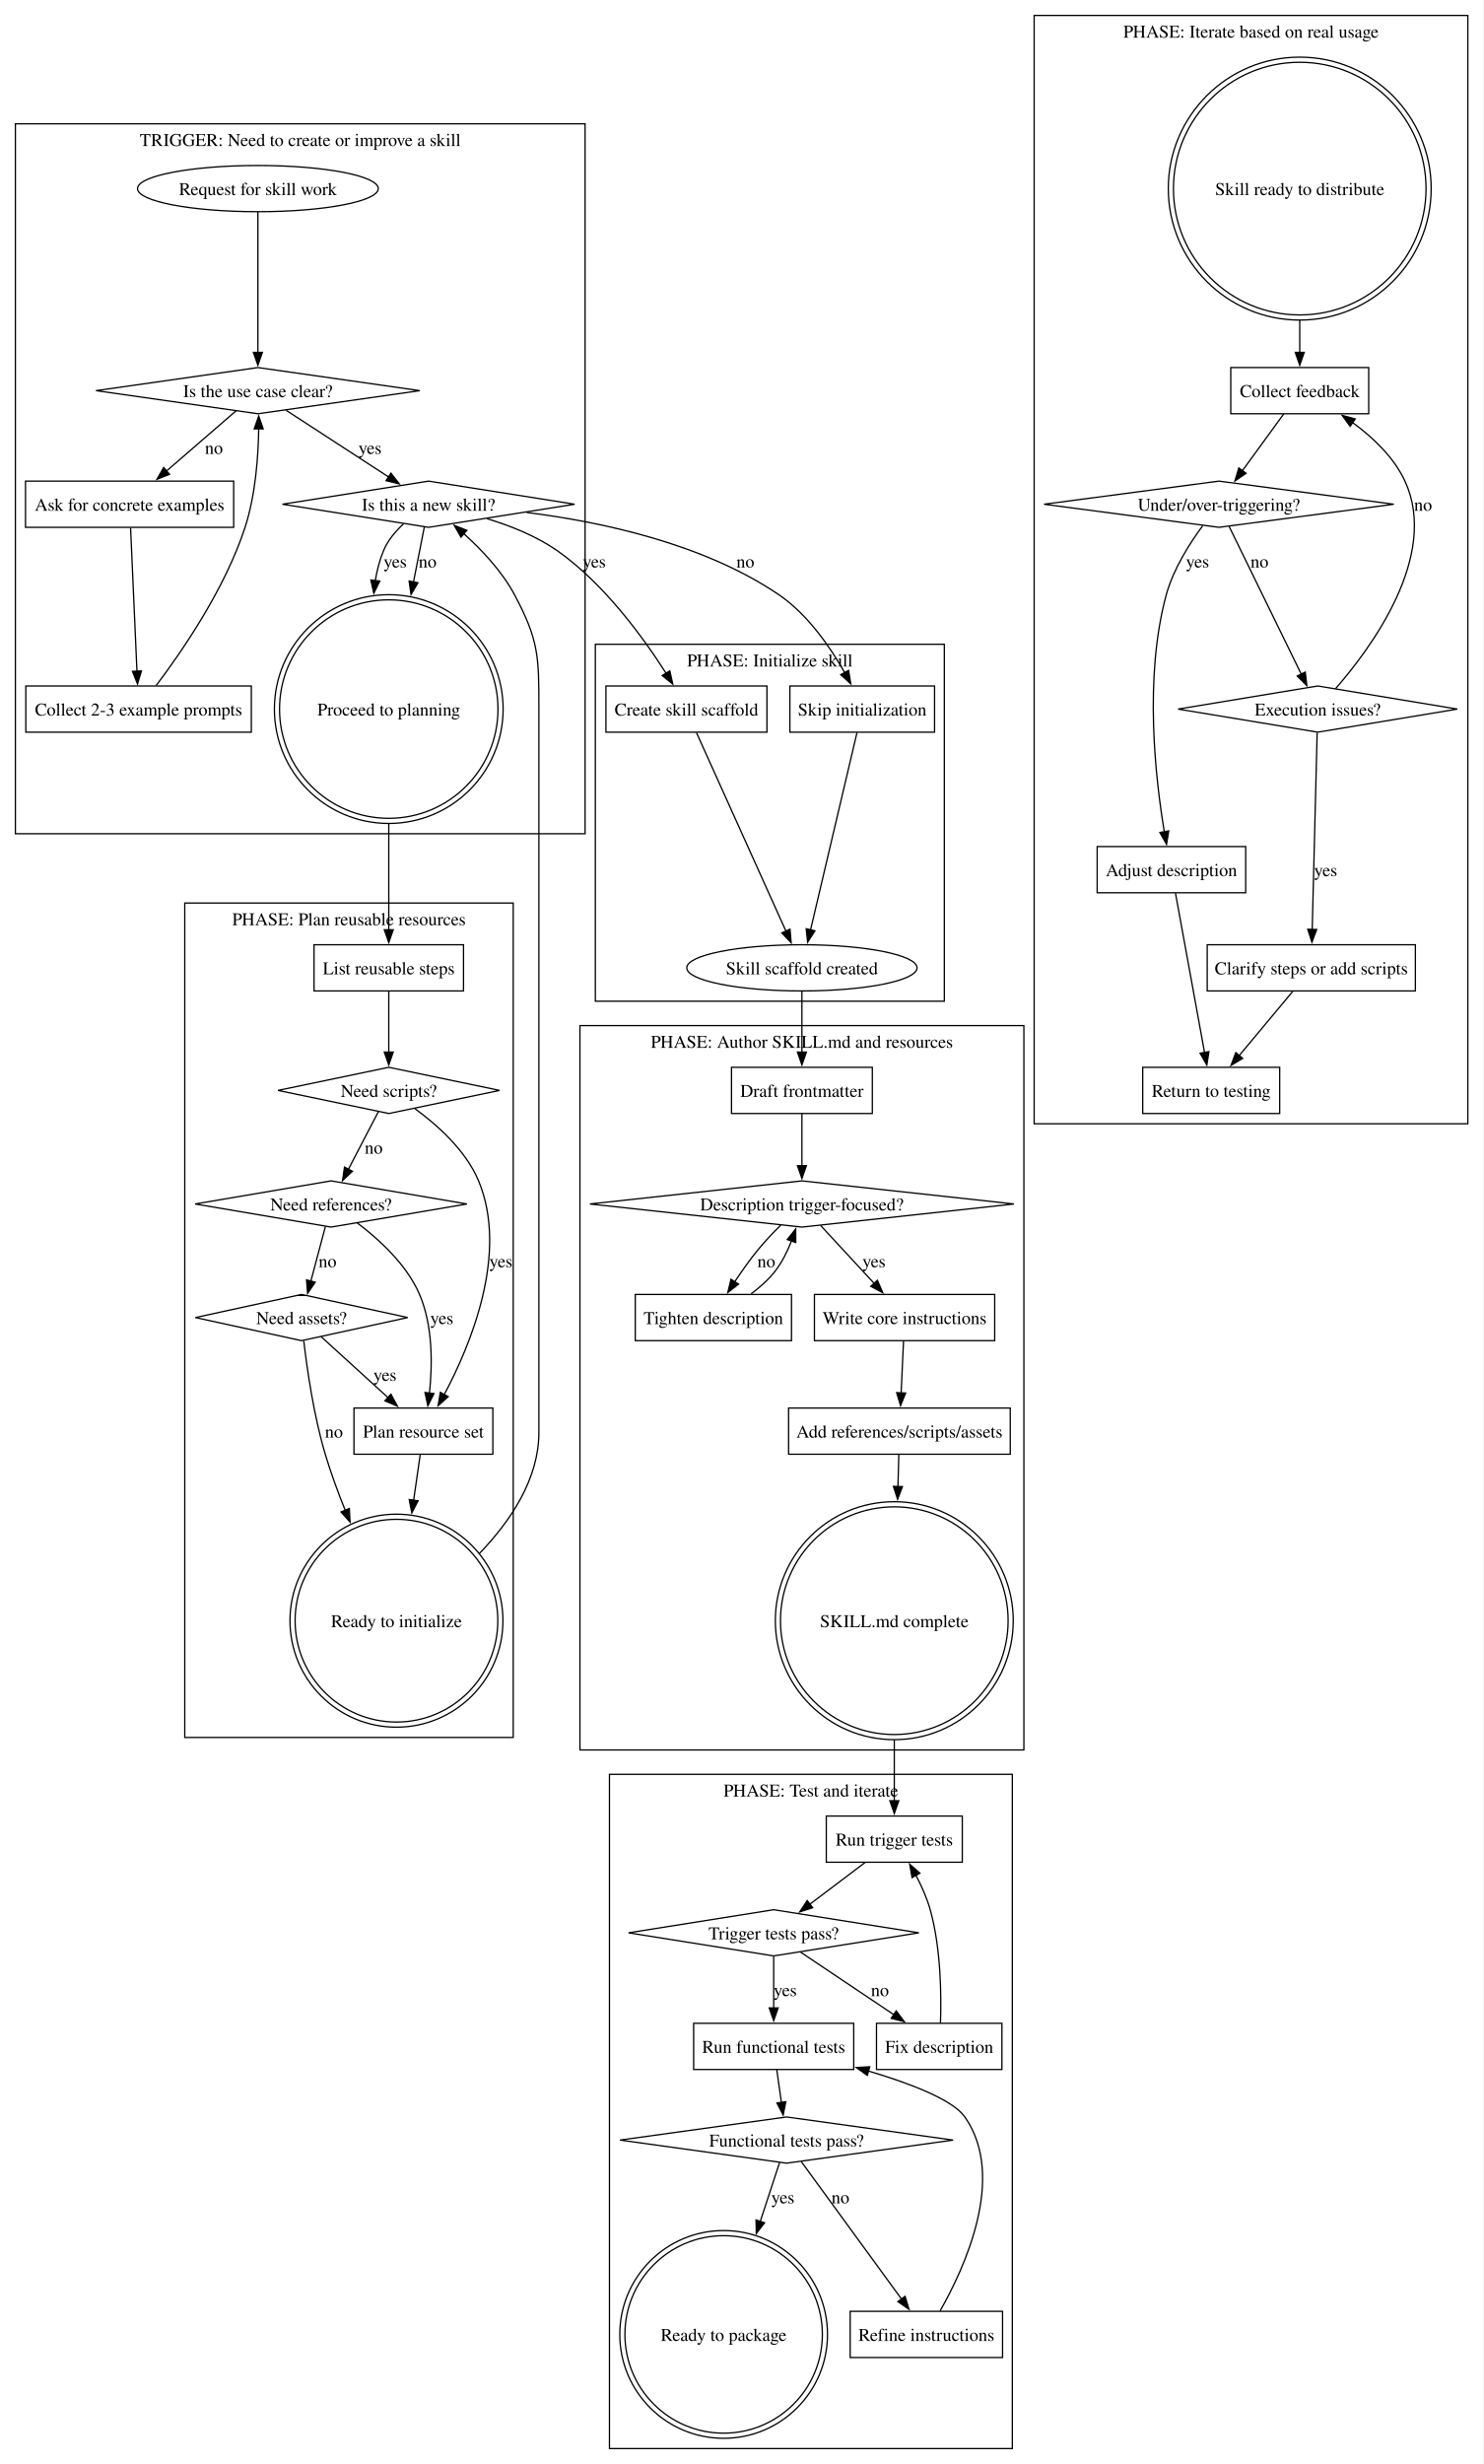
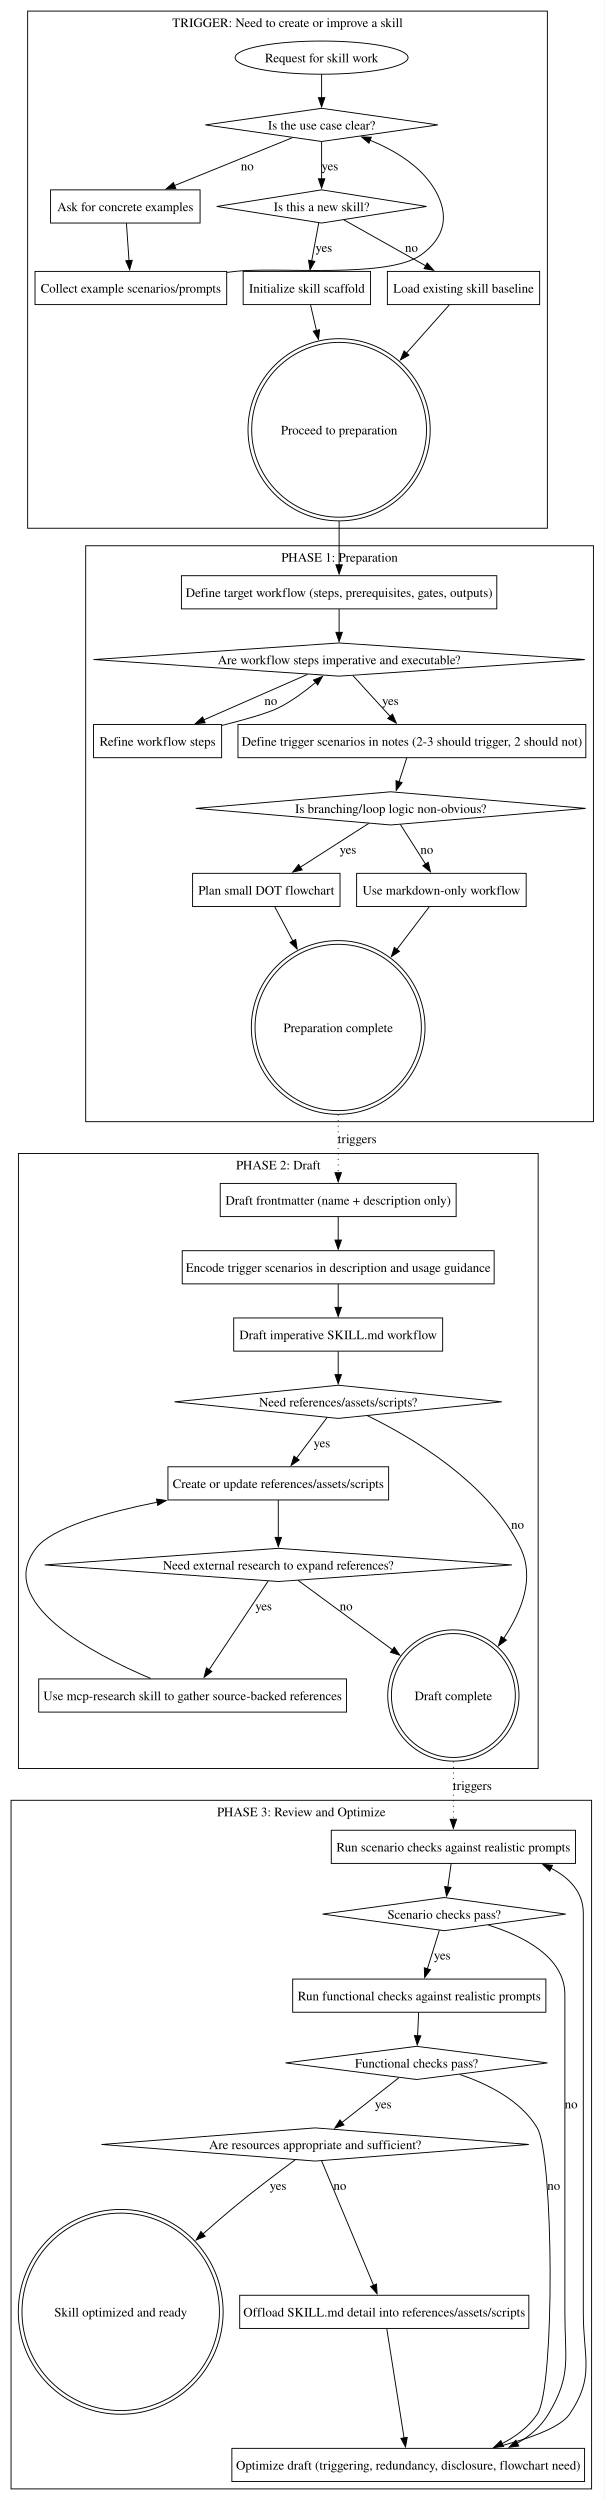
- <svg xmlns="http://www.w3.org/2000/svg" width="1156pt" height="1920pt" viewBox="0.00 0.00 1156.00 1919.95">
-   <g id="graph0" class="graph" transform="scale(1 1) rotate(0) translate(4 1915.95)">
-     <polygon fill="white" stroke="none" points="-4,4 -4,-1915.95 1152,-1915.95 1152,4 -4,4" />
+ <svg xmlns="http://www.w3.org/2000/svg" width="656pt" height="2713pt" viewBox="0.00 0.00 656.00 2712.92">
+   <g id="graph0" class="graph" transform="scale(1 1) rotate(0) translate(4 2708.92)">
+     <polygon fill="white" stroke="none" points="-4,4 -4,-2708.92 652,-2708.92 652,4 -4,4" />
    <g id="clust1" class="cluster">
-       <polygon fill="none" stroke="black" points="8,-1266.31 8,-1819.51 452,-1819.51 452,-1266.31 8,-1266.31" />
-       <text text-anchor="middle" x="230" y="-1802.21" font-family="Times,serif" font-size="14.00">TRIGGER: Need to create or improve a skill</text>
+       <polygon fill="none" stroke="black" points="26,-2135.71 26,-2696.92 590,-2696.92 590,-2135.71 26,-2135.71" />
+       <text text-anchor="middle" x="308" y="-2679.62" font-family="Times,serif" font-size="14.00">TRIGGER: Need to create or improve a skill</text>
    </g>
    <g id="clust2" class="cluster">
-       <polygon fill="none" stroke="black" points="140,-562.11 140,-1212.31 396,-1212.31 396,-562.11 140,-562.11" />
-       <text text-anchor="middle" x="268" y="-1195.01" font-family="Times,serif" font-size="14.00">PHASE: Plan reusable resources</text>
+       <polygon fill="none" stroke="black" points="89,-1491.71 89,-2116.71 640,-2116.71 640,-1491.71 89,-1491.71" />
+       <text text-anchor="middle" x="364.5" y="-2099.41" font-family="Times,serif" font-size="14.00">PHASE 1: Preparation</text>
    </g>
    <g id="clust3" class="cluster">
-       <polygon fill="none" stroke="black" points="460,-1135.81 460,-1413.94 732,-1413.94 732,-1135.81 460,-1135.81" />
-       <text text-anchor="middle" x="596" y="-1396.64" font-family="Times,serif" font-size="14.00">PHASE: Initialize skill</text>
+       <polygon fill="none" stroke="black" points="16,-789.78 16,-1457.21 580,-1457.21 580,-789.78 16,-789.78" />
+       <text text-anchor="middle" x="298" y="-1439.91" font-family="Times,serif" font-size="14.00">PHASE 2: Draft</text>
    </g>
    <g id="clust4" class="cluster">
-       <polygon fill="none" stroke="black" points="448,-552.38 448,-1116.81 794,-1116.81 794,-552.38 448,-552.38" />
-       <text text-anchor="middle" x="621" y="-1099.51" font-family="Times,serif" font-size="14.00">PHASE: Author SKILL.md and resources</text>
-     </g>
-     <g id="clust5" class="cluster">
-       <polygon fill="none" stroke="black" points="471,-8 471,-533.38 785,-533.38 785,-8 471,-8" />
-       <text text-anchor="middle" x="628" y="-516.08" font-family="Times,serif" font-size="14.00">PHASE: Test and iterate</text>
-     </g>
-     <g id="clust6" class="cluster">
-       <polygon fill="none" stroke="black" points="802,-1040.31 802,-1903.95 1140,-1903.95 1140,-1040.31 802,-1040.31" />
-       <text text-anchor="middle" x="971" y="-1886.65" font-family="Times,serif" font-size="14.00">PHASE: Iterate based on real usage</text>
+       <polygon fill="none" stroke="black" points="8,-8 8,-755.28 638,-755.28 638,-8 8,-8" />
+       <text text-anchor="middle" x="323" y="-737.98" font-family="Times,serif" font-size="14.00">PHASE 3: Review and Optimize</text>
    </g>
    <g id="node1" class="node">
-       <ellipse fill="none" stroke="black" cx="197" cy="-1769.01" rx="93.83" ry="18" />
-       <text text-anchor="middle" x="197" y="-1763.96" font-family="Times,serif" font-size="14.00">Request for skill work</text>
+       <ellipse fill="none" stroke="black" cx="345" cy="-2646.42" rx="93.83" ry="18" />
+       <text text-anchor="middle" x="345" y="-2641.37" font-family="Times,serif" font-size="14.00">Request for skill work</text>
    </g>
    <g id="node2" class="node">
-       <polygon fill="none" stroke="black" points="197,-1629.57 70.82,-1611.57 197,-1593.57 323.18,-1611.57 197,-1629.57" />
-       <text text-anchor="middle" x="197" y="-1606.52" font-family="Times,serif" font-size="14.00">Is the use case clear?</text>
+       <polygon fill="none" stroke="black" points="345,-2591.42 218.82,-2573.42 345,-2555.42 471.18,-2573.42 345,-2591.42" />
+       <text text-anchor="middle" x="345" y="-2568.37" font-family="Times,serif" font-size="14.00">Is the use case clear?</text>
    </g>
    <g id="edge1" class="edge">
-       <path fill="none" stroke="black" d="M197,-1750.78C197,-1724.29 197,-1673.25 197,-1641.16" />
-       <polygon fill="black" stroke="black" points="200.5,-1641.39 197,-1631.39 193.5,-1641.39 200.5,-1641.39" />
+       <path fill="none" stroke="black" d="M345,-2628.23C345,-2620.65 345,-2611.52 345,-2602.96" />
+       <polygon fill="black" stroke="black" points="348.5,-2602.96 345,-2592.96 341.5,-2602.96 348.5,-2602.96" />
    </g>
    <g id="node3" class="node">
-       <polygon fill="none" stroke="black" points="178.12,-1541.07 15.88,-1541.07 15.88,-1505.07 178.12,-1505.07 178.12,-1541.07" />
-       <text text-anchor="middle" x="97" y="-1518.02" font-family="Times,serif" font-size="14.00">Ask for concrete examples</text>
+       <polygon fill="none" stroke="black" points="213.12,-2502.92 50.88,-2502.92 50.88,-2466.92 213.12,-2466.92 213.12,-2502.92" />
+       <text text-anchor="middle" x="132" y="-2479.87" font-family="Times,serif" font-size="14.00">Ask for concrete examples</text>
    </g>
    <g id="edge2" class="edge">
-       <path fill="none" stroke="black" d="M180.04,-1595.9C165.1,-1582.97 143.03,-1563.89 125.4,-1548.64" />
-       <polygon fill="black" stroke="black" points="128.15,-1546.39 118.3,-1542.5 123.57,-1551.68 128.15,-1546.39" />
-       <text text-anchor="middle" x="162.71" y="-1562.27" font-family="Times,serif" font-size="14.00">no</text>
+       <path fill="none" stroke="black" d="M313.11,-2559.47C279.34,-2545.76 225.45,-2523.87 185.23,-2507.53" />
+       <polygon fill="black" stroke="black" points="186.78,-2504.39 176.19,-2503.87 184.14,-2510.87 186.78,-2504.39" />
+       <text text-anchor="middle" x="264.33" y="-2524.12" font-family="Times,serif" font-size="14.00">no</text>
    </g>
    <g id="node5" class="node">
-       <polygon fill="none" stroke="black" points="330,-1541.07 216.12,-1523.07 330,-1505.07 443.88,-1523.07 330,-1541.07" />
-       <text text-anchor="middle" x="330" y="-1518.02" font-family="Times,serif" font-size="14.00">Is this a new skill?</text>
+       <polygon fill="none" stroke="black" points="345,-2502.92 231.12,-2484.92 345,-2466.92 458.88,-2484.92 345,-2502.92" />
+       <text text-anchor="middle" x="345" y="-2479.87" font-family="Times,serif" font-size="14.00">Is this a new skill?</text>
    </g>
    <g id="edge5" class="edge">
-       <path fill="none" stroke="black" d="M218.96,-1596.29C240.75,-1582.12 274.34,-1560.27 298.88,-1544.31" />
-       <polygon fill="black" stroke="black" points="300.7,-1547.3 307.18,-1538.92 296.89,-1541.43 300.7,-1547.3" />
-       <text text-anchor="middle" x="284.41" y="-1562.27" font-family="Times,serif" font-size="14.00">yes</text>
+       <path fill="none" stroke="black" d="M345,-2554.92C345,-2543.43 345,-2528.12 345,-2514.85" />
+       <polygon fill="black" stroke="black" points="348.5,-2514.91 345,-2504.91 341.5,-2514.91 348.5,-2514.91" />
+       <text text-anchor="middle" x="354" y="-2524.12" font-family="Times,serif" font-size="14.00">yes</text>
    </g>
    <g id="node4" class="node">
-       <polygon fill="none" stroke="black" points="191.88,-1381.44 16.12,-1381.44 16.12,-1345.44 191.88,-1345.44 191.88,-1381.44" />
-       <text text-anchor="middle" x="104" y="-1358.39" font-family="Times,serif" font-size="14.00">Collect 2-3 example prompts</text>
+       <polygon fill="none" stroke="black" points="242,-2414.42 34,-2414.42 34,-2378.42 242,-2378.42 242,-2414.42" />
+       <text text-anchor="middle" x="138" y="-2391.37" font-family="Times,serif" font-size="14.00">Collect example scenarios/prompts</text>
    </g>
    <g id="edge3" class="edge">
-       <path fill="none" stroke="black" d="M97.78,-1504.6C98.98,-1477.59 101.29,-1425.43 102.74,-1392.92" />
-       <polygon fill="black" stroke="black" points="106.23,-1393.17 103.17,-1383.02 99.23,-1392.86 106.23,-1393.17" />
+       <path fill="none" stroke="black" d="M133.19,-2466.83C133.99,-2455.18 135.08,-2439.47 136.02,-2425.94" />
+       <polygon fill="black" stroke="black" points="139.49,-2426.5 136.69,-2416.28 132.51,-2426.01 139.49,-2426.5" />
    </g>
    <g id="edge4" class="edge">
-       <path fill="none" stroke="black" d="M117.76,-1381.86C137,-1407.28 171.33,-1456.8 187,-1505.07 195.16,-1530.2 197.31,-1560.34 197.63,-1581.96" />
-       <polygon fill="black" stroke="black" points="194.13,-1581.79 197.64,-1591.79 201.13,-1581.78 194.13,-1581.79" />
+       <path fill="none" stroke="black" d="M242.33,-2413.35C245.25,-2413.72 248.14,-2414.08 251,-2414.42 295.75,-2419.77 416.45,-2406.06 453,-2432.42 478.98,-2451.16 484.15,-2475.25 468,-2502.92 452.73,-2529.08 423.58,-2546.17 397.48,-2556.86" />
+       <polygon fill="black" stroke="black" points="396.41,-2553.52 388.33,-2560.38 398.92,-2560.06 396.41,-2553.52" />
    </g>
    <g id="node6" class="node">
-       <ellipse fill="none" stroke="black" cx="299" cy="-1363.44" rx="85.13" ry="85.13" />
-       <ellipse fill="none" stroke="black" cx="299" cy="-1363.44" rx="89.13" ry="89.13" />
-       <text text-anchor="middle" x="299" y="-1358.39" font-family="Times,serif" font-size="14.00">Proceed to planning</text>
+       <polygon fill="none" stroke="black" points="398.12,-2414.42 259.88,-2414.42 259.88,-2378.42 398.12,-2378.42 398.12,-2414.42" />
+       <text text-anchor="middle" x="329" y="-2391.37" font-family="Times,serif" font-size="14.00">Initialize skill scaffold</text>
    </g>
    <g id="edge6" class="edge">
-       <path fill="none" stroke="black" d="M310.51,-1507.77C304.35,-1502.09 298.29,-1495.01 295,-1487.07 291.89,-1479.56 289.8,-1471.57 288.48,-1463.4" />
-       <polygon fill="black" stroke="black" points="291.98,-1463.2 287.33,-1453.68 285.03,-1464.03 291.98,-1463.2" />
-       <text text-anchor="middle" x="304" y="-1473.77" font-family="Times,serif" font-size="14.00">yes</text>
+       <path fill="none" stroke="black" d="M341.92,-2467.24C339.75,-2455.55 336.81,-2439.62 334.27,-2425.93" />
+       <polygon fill="black" stroke="black" points="337.72,-2425.32 332.46,-2416.13 330.84,-2426.6 337.72,-2425.32" />
+       <text text-anchor="middle" x="347.43" y="-2435.62" font-family="Times,serif" font-size="14.00">yes</text>
+     </g>
+     <g id="node7" class="node">
+       <polygon fill="none" stroke="black" points="581.62,-2414.42 416.38,-2414.42 416.38,-2378.42 581.62,-2378.42 581.62,-2414.42" />
+       <text text-anchor="middle" x="499" y="-2391.37" font-family="Times,serif" font-size="14.00">Load existing skill baseline</text>
    </g>
    <g id="edge7" class="edge">
-       <path fill="none" stroke="black" d="M326.68,-1505.2C324.52,-1494.19 321.49,-1478.82 318.24,-1462.27" />
-       <polygon fill="black" stroke="black" points="321.73,-1461.87 316.36,-1452.73 314.86,-1463.22 321.73,-1461.87" />
-       <text text-anchor="middle" x="329.26" y="-1473.77" font-family="Times,serif" font-size="14.00">no</text>
+       <path fill="none" stroke="black" d="M369.06,-2470.4C392.8,-2457.07 429.53,-2436.44 457.9,-2420.51" />
+       <polygon fill="black" stroke="black" points="459.6,-2423.56 466.61,-2415.61 456.18,-2417.46 459.6,-2423.56" />
+       <text text-anchor="middle" x="442.54" y="-2435.62" font-family="Times,serif" font-size="14.00">no</text>
+     </g>
+     <g id="node8" class="node">
+       <ellipse fill="none" stroke="black" cx="364" cy="-2242.56" rx="94.86" ry="94.86" />
+       <ellipse fill="none" stroke="black" cx="364" cy="-2242.56" rx="98.86" ry="98.86" />
+       <text text-anchor="middle" x="364" y="-2237.51" font-family="Times,serif" font-size="14.00">Proceed to preparation</text>
+     </g>
+     <g id="edge8" class="edge">
+       <path fill="none" stroke="black" d="M333.01,-2378C334.78,-2370.35 337.01,-2360.68 339.46,-2350.05" />
+       <polygon fill="black" stroke="black" points="342.79,-2351.15 341.63,-2340.62 335.97,-2349.58 342.79,-2351.15" />
+     </g>
+     <g id="edge9" class="edge">
+       <path fill="none" stroke="black" d="M483.51,-2378C471.76,-2364.78 454.66,-2345.54 437.05,-2325.74" />
+       <polygon fill="black" stroke="black" points="439.76,-2323.51 430.5,-2318.36 434.53,-2328.16 439.76,-2323.51" />
+     </g>
+     <g id="node9" class="node">
+       <polygon fill="none" stroke="black" points="535.12,-2084.21 192.88,-2084.21 192.88,-2048.21 535.12,-2048.21 535.12,-2084.21" />
+       <text text-anchor="middle" x="364" y="-2061.16" font-family="Times,serif" font-size="14.00">Define target workflow (steps, prerequisites, gates, outputs)</text>
+     </g>
+     <g id="edge10" class="edge">
+       <path fill="none" stroke="black" d="M364,-2143.43C364,-2126 364,-2109.16 364,-2095.77" />
+       <polygon fill="black" stroke="black" points="367.5,-2096.03 364,-2086.03 360.5,-2096.03 367.5,-2096.03" />
+     </g>
+     <g id="node10" class="node">
+       <polygon fill="none" stroke="black" points="364,-2011.21 97.4,-1993.21 364,-1975.21 630.6,-1993.21 364,-2011.21" />
+       <text text-anchor="middle" x="364" y="-1988.16" font-family="Times,serif" font-size="14.00">Are workflow steps imperative and executable?</text>
+     </g>
+     <g id="edge11" class="edge">
+       <path fill="none" stroke="black" d="M364,-2048.02C364,-2040.44 364,-2031.31 364,-2022.75" />
+       <polygon fill="black" stroke="black" points="367.5,-2022.75 364,-2012.75 360.5,-2022.75 367.5,-2022.75" />
+     </g>
+     <g id="node11" class="node">
+       <polygon fill="none" stroke="black" points="236.5,-1922.71 97.5,-1922.71 97.5,-1886.71 236.5,-1886.71 236.5,-1922.71" />
+       <text text-anchor="middle" x="167" y="-1899.66" font-family="Times,serif" font-size="14.00">Refine workflow steps</text>
+     </g>
+     <g id="edge12" class="edge">
+       <path fill="none" stroke="black" d="M329.69,-1977.14C298.48,-1963.44 252.06,-1943.06 216.78,-1927.57" />
+       <polygon fill="black" stroke="black" points="218.63,-1924.56 208.07,-1923.74 215.82,-1930.97 218.63,-1924.56" />
+       <text text-anchor="middle" x="289.89" y="-1943.91" font-family="Times,serif" font-size="14.00">no</text>
+     </g>
+     <g id="node12" class="node">
+       <polygon fill="none" stroke="black" points="631.75,-1922.71 254.25,-1922.71 254.25,-1886.71 631.75,-1886.71 631.75,-1922.71" />
+       <text text-anchor="middle" x="443" y="-1899.66" font-family="Times,serif" font-size="14.00">Define trigger scenarios in notes (2-3 should trigger, 2 should not)</text>
+     </g>
+     <g id="edge14" class="edge">
+       <path fill="none" stroke="black" d="M378.86,-1975.94C390.26,-1963.46 406.22,-1945.98 419.37,-1931.59" />
+       <polygon fill="black" stroke="black" points="421.94,-1933.96 426.1,-1924.21 416.77,-1929.24 421.94,-1933.96" />
+       <text text-anchor="middle" x="419.58" y="-1943.91" font-family="Times,serif" font-size="14.00">yes</text>
+     </g>
+     <g id="edge13" class="edge">
+       <path fill="none" stroke="black" d="M236.67,-1921.69C261.76,-1928 286.67,-1935.07 298,-1940.71 312.48,-1947.92 326.84,-1958.58 338.45,-1968.35" />
+       <polygon fill="black" stroke="black" points="336.14,-1970.98 345.98,-1974.9 340.73,-1965.7 336.14,-1970.98" />
    </g>
    <g id="node13" class="node">
-       <polygon fill="none" stroke="black" points="593.75,-1381.44 468.25,-1381.44 468.25,-1345.44 593.75,-1345.44 593.75,-1381.44" />
-       <text text-anchor="middle" x="531" y="-1358.39" font-family="Times,serif" font-size="14.00">Create skill scaffold</text>
+       <polygon fill="none" stroke="black" points="420,-1849.71 208.41,-1831.71 420,-1813.71 631.59,-1831.71 420,-1849.71" />
+       <text text-anchor="middle" x="420" y="-1826.66" font-family="Times,serif" font-size="14.00">Is branching/loop logic non-obvious?</text>
+     </g>
+     <g id="edge15" class="edge">
+       <path fill="none" stroke="black" d="M437.43,-1886.52C434.92,-1878.76 431.88,-1869.39 429.05,-1860.66" />
+       <polygon fill="black" stroke="black" points="432.39,-1859.61 425.98,-1851.18 425.74,-1861.77 432.39,-1859.61" />
+     </g>
+     <g id="node14" class="node">
+       <polygon fill="none" stroke="black" points="365,-1761.21 205,-1761.21 205,-1725.21 365,-1725.21 365,-1761.21" />
+       <text text-anchor="middle" x="285" y="-1738.16" font-family="Times,serif" font-size="14.00">Plan small DOT flowchart</text>
+     </g>
+     <g id="edge16" class="edge">
+       <path fill="none" stroke="black" d="M396.18,-1815.44C375.55,-1802.23 345.39,-1782.91 321.69,-1767.72" />
+       <polygon fill="black" stroke="black" points="323.89,-1764.97 313.58,-1762.52 320.11,-1770.86 323.89,-1764.97" />
+       <text text-anchor="middle" x="373.59" y="-1782.41" font-family="Times,serif" font-size="14.00">yes</text>
+     </g>
+     <g id="node15" class="node">
+       <polygon fill="none" stroke="black" points="567,-1761.21 383,-1761.21 383,-1725.21 567,-1725.21 567,-1761.21" />
+       <text text-anchor="middle" x="475" y="-1738.16" font-family="Times,serif" font-size="14.00">Use markdown-only workflow</text>
+     </g>
+     <g id="edge17" class="edge">
+       <path fill="none" stroke="black" d="M430.35,-1814.44C438.13,-1802.19 448.98,-1785.14 458.03,-1770.9" />
+       <polygon fill="black" stroke="black" points="460.72,-1773.19 463.13,-1762.87 454.82,-1769.43 460.72,-1773.19" />
+       <text text-anchor="middle" x="459.18" y="-1782.41" font-family="Times,serif" font-size="14.00">no</text>
+     </g>
+     <g id="node16" class="node">
+       <ellipse fill="none" stroke="black" cx="363" cy="-1593.96" rx="90.25" ry="90.25" />
+       <ellipse fill="none" stroke="black" cx="363" cy="-1593.96" rx="94.25" ry="94.25" />
+       <text text-anchor="middle" x="363" y="-1588.91" font-family="Times,serif" font-size="14.00">Preparation complete</text>
    </g>
    <g id="edge18" class="edge">
-       <path fill="none" stroke="black" d="M375.54,-1511.83C393.55,-1506.37 413.78,-1498.39 430,-1487.07 466.87,-1461.35 497.73,-1418.67 515.29,-1391.06" />
-       <polygon fill="black" stroke="black" points="518.05,-1393.25 520.34,-1382.91 512.1,-1389.56 518.05,-1393.25" />
-       <text text-anchor="middle" x="459.16" y="-1473.77" font-family="Times,serif" font-size="14.00">yes</text>
-     </g>
-     <g id="node15" class="node">
-       <polygon fill="none" stroke="black" points="724.38,-1381.44 611.62,-1381.44 611.62,-1345.44 724.38,-1345.44 724.38,-1381.44" />
-       <text text-anchor="middle" x="668" y="-1358.39" font-family="Times,serif" font-size="14.00">Skip initialization</text>
+       <path fill="none" stroke="black" d="M294.25,-1724.74C299.47,-1714.9 306.43,-1701.76 313.92,-1687.62" />
+       <polygon fill="black" stroke="black" points="316.88,-1689.51 318.47,-1679.03 310.69,-1686.23 316.88,-1689.51" />
+     </g>
+     <g id="edge19" class="edge">
+       <path fill="none" stroke="black" d="M461.71,-1724.74C452.6,-1712.76 439.77,-1695.89 426.37,-1678.28" />
+       <polygon fill="black" stroke="black" points="429.52,-1676.63 420.68,-1670.79 423.94,-1680.87 429.52,-1676.63" />
+     </g>
+     <g id="node17" class="node">
+       <polygon fill="none" stroke="black" points="491,-1424.71 235,-1424.71 235,-1388.71 491,-1388.71 491,-1424.71" />
+       <text text-anchor="middle" x="363" y="-1401.66" font-family="Times,serif" font-size="14.00">Draft frontmatter (name + description only)</text>
    </g>
    <g id="edge20" class="edge">
-       <path fill="none" stroke="black" d="M406.37,-1516.67C464.54,-1509.41 544.33,-1492.4 603,-1452.57 625.53,-1437.27 643.2,-1411.5 654.39,-1391.77" />
-       <polygon fill="black" stroke="black" points="657.38,-1393.6 659.07,-1383.14 651.23,-1390.26 657.38,-1393.6" />
-       <text text-anchor="middle" x="576.93" y="-1473.77" font-family="Times,serif" font-size="14.00">no</text>
-     </g>
-     <g id="node7" class="node">
-       <polygon fill="none" stroke="black" points="357.25,-1179.81 240.75,-1179.81 240.75,-1143.81 357.25,-1143.81 357.25,-1179.81" />
-       <text text-anchor="middle" x="299" y="-1156.76" font-family="Times,serif" font-size="14.00">List reusable steps</text>
-     </g>
-     <g id="edge8" class="edge">
-       <path fill="none" stroke="black" d="M299,-1274.01C299,-1244.23 299,-1213.08 299,-1191.35" />
-       <polygon fill="black" stroke="black" points="302.5,-1191.53 299,-1181.53 295.5,-1191.53 302.5,-1191.53" />
-     </g>
-     <g id="node8" class="node">
-       <polygon fill="none" stroke="black" points="299,-1084.31 212.63,-1066.31 299,-1048.31 385.37,-1066.31 299,-1084.31" />
-       <text text-anchor="middle" x="299" y="-1061.26" font-family="Times,serif" font-size="14.00">Need scripts?</text>
-     </g>
-     <g id="edge9" class="edge">
-       <path fill="none" stroke="black" d="M299,-1143.66C299,-1130.3 299,-1111.46 299,-1095.84" />
-       <polygon fill="black" stroke="black" points="302.5,-1096.18 299,-1086.18 295.5,-1096.18 302.5,-1096.18" />
-     </g>
-     <g id="node9" class="node">
-       <polygon fill="none" stroke="black" points="254,-995.81 148.08,-977.81 254,-959.81 359.92,-977.81 254,-995.81" />
-       <text text-anchor="middle" x="254" y="-972.76" font-family="Times,serif" font-size="14.00">Need references?</text>
-     </g>
-     <g id="edge10" class="edge">
-       <path fill="none" stroke="black" d="M290.95,-1049.85C284.45,-1037.33 275.14,-1019.44 267.49,-1004.74" />
-       <polygon fill="black" stroke="black" points="270.7,-1003.32 262.98,-996.07 264.49,-1006.56 270.7,-1003.32" />
-       <text text-anchor="middle" x="287.28" y="-1017.01" font-family="Times,serif" font-size="14.00">no</text>
-     </g>
-     <g id="node11" class="node">
-       <polygon fill="none" stroke="black" points="380.12,-818.81 271.88,-818.81 271.88,-782.81 380.12,-782.81 380.12,-818.81" />
-       <text text-anchor="middle" x="326" y="-795.76" font-family="Times,serif" font-size="14.00">Plan resource set</text>
-     </g>
-     <g id="edge11" class="edge">
-       <path fill="none" stroke="black" d="M319.32,-1052.12C336.19,-1039.84 359,-1019.84 369,-995.81 392.57,-939.19 362.67,-867.65 342.19,-829.22" />
-       <polygon fill="black" stroke="black" points="345.34,-827.69 337.45,-820.62 339.21,-831.07 345.34,-827.69" />
-       <text text-anchor="middle" x="386.38" y="-928.51" font-family="Times,serif" font-size="14.00">yes</text>
-     </g>
-     <g id="node10" class="node">
-       <polygon fill="none" stroke="black" points="231,-907.31 148.24,-889.31 231,-871.31 313.76,-889.31 231,-907.31" />
-       <text text-anchor="middle" x="231" y="-884.26" font-family="Times,serif" font-size="14.00">Need assets?</text>
-     </g>
-     <g id="edge12" class="edge">
-       <path fill="none" stroke="black" d="M249.57,-960.13C246.36,-948.09 241.97,-931.56 238.26,-917.6" />
-       <polygon fill="black" stroke="black" points="241.68,-916.87 235.73,-908.11 234.92,-918.67 241.68,-916.87" />
-       <text text-anchor="middle" x="251.31" y="-928.51" font-family="Times,serif" font-size="14.00">no</text>
-     </g>
-     <g id="edge13" class="edge">
-       <path fill="none" stroke="black" d="M274.52,-962.99C290.99,-950.58 312.95,-930.75 323,-907.31 333.48,-882.87 333.04,-852.24 330.7,-830.28" />
-       <polygon fill="black" stroke="black" points="334.2,-830.05 329.45,-820.58 327.25,-830.94 334.2,-830.05" />
-       <text text-anchor="middle" x="340.34" y="-884.26" font-family="Times,serif" font-size="14.00">yes</text>
-     </g>
-     <g id="edge14" class="edge">
-       <path fill="none" stroke="black" d="M246.26,-874.41C260.29,-861.64 281.41,-842.41 298.39,-826.95" />
-       <polygon fill="black" stroke="black" points="300.68,-829.6 305.72,-820.28 295.97,-824.42 300.68,-829.6" />
-       <text text-anchor="middle" x="296.01" y="-840.01" font-family="Times,serif" font-size="14.00">yes</text>
-     </g>
-     <g id="node12" class="node">
-       <ellipse fill="none" stroke="black" cx="305" cy="-653.1" rx="78.99" ry="78.99" />
-       <ellipse fill="none" stroke="black" cx="305" cy="-653.1" rx="82.99" ry="82.99" />
-       <text text-anchor="middle" x="305" y="-648.05" font-family="Times,serif" font-size="14.00">Ready to initialize</text>
-     </g>
-     <g id="edge15" class="edge">
-       <path fill="none" stroke="black" d="M232.75,-871.22C235.2,-850.11 240.4,-813.28 249.5,-782.81 253.82,-768.36 259.29,-753.37 265.12,-738.94" />
-       <polygon fill="black" stroke="black" points="268.25,-740.53 268.83,-729.95 261.78,-737.85 268.25,-740.53" />
-       <text text-anchor="middle" x="256.25" y="-795.76" font-family="Times,serif" font-size="14.00">no</text>
-     </g>
-     <g id="edge16" class="edge">
-       <path fill="none" stroke="black" d="M323.51,-782.52C322.14,-773.01 320.32,-760.37 318.35,-746.74" />
-       <polygon fill="black" stroke="black" points="321.86,-746.53 316.97,-737.13 314.93,-747.53 321.86,-746.53" />
-     </g>
-     <g id="edge17" class="edge">
-       <path fill="none" stroke="black" d="M369.57,-705.4C393.99,-730.7 416,-763.56 416,-799.81 416,-1364.44 416,-1364.44 416,-1364.44 416,-1404.51 415.85,-1417.21 397,-1452.57 387.21,-1470.94 371.14,-1487.85 357.2,-1500.39" />
-       <polygon fill="black" stroke="black" points="355.28,-1497.42 350.01,-1506.61 359.86,-1502.71 355.28,-1497.42" />
-     </g>
-     <g id="node14" class="node">
-       <ellipse fill="none" stroke="black" cx="621" cy="-1161.81" rx="89.74" ry="18" />
-       <text text-anchor="middle" x="621" y="-1156.76" font-family="Times,serif" font-size="14.00">Skill scaffold created</text>
-     </g>
-     <g id="edge19" class="edge">
-       <path fill="none" stroke="black" d="M538.83,-1345.07C554.49,-1310.33 589.8,-1232.02 608.63,-1190.26" />
-       <polygon fill="black" stroke="black" points="611.71,-1191.93 612.63,-1181.37 605.33,-1189.05 611.71,-1191.93" />
-     </g>
-     <g id="node16" class="node">
-       <polygon fill="none" stroke="black" points="675.88,-1084.31 566.12,-1084.31 566.12,-1048.31 675.88,-1048.31 675.88,-1084.31" />
-       <text text-anchor="middle" x="621" y="-1061.26" font-family="Times,serif" font-size="14.00">Draft frontmatter</text>
+       <path fill="none" stroke="black" stroke-dasharray="1,5" d="M363,-1499.25C363,-1476.29 363,-1453.41 363,-1436.27" />
+       <polygon fill="black" stroke="black" points="366.5,-1436.4 363,-1426.4 359.5,-1436.4 366.5,-1436.4" />
+       <text text-anchor="middle" x="383.62" y="-1468.41" font-family="Times,serif" font-size="14.00">triggers</text>
+     </g>
+     <g id="node18" class="node">
+       <polygon fill="none" stroke="black" points="532.25,-1351.71 193.75,-1351.71 193.75,-1315.71 532.25,-1315.71 532.25,-1351.71" />
+       <text text-anchor="middle" x="363" y="-1328.66" font-family="Times,serif" font-size="14.00">Encode trigger scenarios in description and usage guidance</text>
+     </g>
+     <g id="edge21" class="edge">
+       <path fill="none" stroke="black" d="M363,-1388.52C363,-1380.94 363,-1371.81 363,-1363.25" />
+       <polygon fill="black" stroke="black" points="366.5,-1363.25 363,-1353.25 359.5,-1363.25 366.5,-1363.25" />
+     </g>
+     <g id="node19" class="node">
+       <polygon fill="none" stroke="black" points="476.38,-1278.71 249.62,-1278.71 249.62,-1242.71 476.38,-1242.71 476.38,-1278.71" />
+       <text text-anchor="middle" x="363" y="-1255.66" font-family="Times,serif" font-size="14.00">Draft imperative SKILL.md workflow</text>
    </g>
    <g id="edge22" class="edge">
-       <path fill="none" stroke="black" d="M621,-1143.66C621,-1130.3 621,-1111.46 621,-1095.84" />
-       <polygon fill="black" stroke="black" points="624.5,-1096.18 621,-1086.18 617.5,-1096.18 624.5,-1096.18" />
-     </g>
-     <g id="edge21" class="edge">
-       <path fill="none" stroke="black" d="M663.91,-1345.07C655.8,-1310.64 637.62,-1233.41 627.73,-1191.38" />
-       <polygon fill="black" stroke="black" points="631.16,-1190.68 625.46,-1181.75 624.34,-1192.29 631.16,-1190.68" />
-     </g>
-     <g id="node17" class="node">
-       <polygon fill="none" stroke="black" points="621,-995.81 455.73,-977.81 621,-959.81 786.27,-977.81 621,-995.81" />
-       <text text-anchor="middle" x="621" y="-972.76" font-family="Times,serif" font-size="14.00">Description trigger-focused?</text>
+       <path fill="none" stroke="black" d="M363,-1315.52C363,-1307.94 363,-1298.81 363,-1290.25" />
+       <polygon fill="black" stroke="black" points="366.5,-1290.25 363,-1280.25 359.5,-1290.25 366.5,-1290.25" />
+     </g>
+     <g id="node20" class="node">
+       <polygon fill="none" stroke="black" points="363,-1205.71 185.43,-1187.71 363,-1169.71 540.57,-1187.71 363,-1205.71" />
+       <text text-anchor="middle" x="363" y="-1182.66" font-family="Times,serif" font-size="14.00">Need references/assets/scripts?</text>
    </g>
    <g id="edge23" class="edge">
-       <path fill="none" stroke="black" d="M621,-1048.22C621,-1036.57 621,-1020.86 621,-1007.33" />
-       <polygon fill="black" stroke="black" points="624.5,-1007.67 621,-997.67 617.5,-1007.67 624.5,-1007.67" />
-     </g>
-     <g id="node18" class="node">
-       <polygon fill="none" stroke="black" points="612.88,-907.31 491.12,-907.31 491.12,-871.31 612.88,-871.31 612.88,-907.31" />
-       <text text-anchor="middle" x="552" y="-884.26" font-family="Times,serif" font-size="14.00">Tighten description</text>
+       <path fill="none" stroke="black" d="M363,-1242.52C363,-1234.94 363,-1225.81 363,-1217.25" />
+       <polygon fill="black" stroke="black" points="366.5,-1217.25 363,-1207.25 359.5,-1217.25 366.5,-1217.25" />
+     </g>
+     <g id="node21" class="node">
+       <polygon fill="none" stroke="black" points="417.75,-1117.21 178.25,-1117.21 178.25,-1081.21 417.75,-1081.21 417.75,-1117.21" />
+       <text text-anchor="middle" x="298" y="-1094.16" font-family="Times,serif" font-size="14.00">Create or update references/assets/scripts</text>
    </g>
    <g id="edge24" class="edge">
-       <path fill="none" stroke="black" d="M604.54,-961.37C598.6,-955.48 592,-948.55 586.5,-941.81 580.21,-934.1 573.97,-925.25 568.56,-917.08" />
-       <polygon fill="black" stroke="black" points="571.61,-915.35 563.24,-908.85 565.73,-919.15 571.61,-915.35" />
-       <text text-anchor="middle" x="593.25" y="-928.51" font-family="Times,serif" font-size="14.00">no</text>
-     </g>
-     <g id="node19" class="node">
-       <polygon fill="none" stroke="black" points="771.25,-907.31 630.75,-907.31 630.75,-871.31 771.25,-871.31 771.25,-907.31" />
-       <text text-anchor="middle" x="701" y="-884.26" font-family="Times,serif" font-size="14.00">Write core instructions</text>
+       <path fill="none" stroke="black" d="M351.08,-1170.85C341.76,-1158.44 328.6,-1140.94 317.72,-1126.46" />
+       <polygon fill="black" stroke="black" points="320.68,-1124.56 311.87,-1118.67 315.08,-1128.77 320.68,-1124.56" />
+       <text text-anchor="middle" x="345.32" y="-1138.41" font-family="Times,serif" font-size="14.00">yes</text>
+     </g>
+     <g id="node24" class="node">
+       <ellipse fill="none" stroke="black" cx="488" cy="-868.99" rx="67.22" ry="67.22" />
+       <ellipse fill="none" stroke="black" cx="488" cy="-868.99" rx="71.22" ry="71.22" />
+       <text text-anchor="middle" x="488" y="-863.94" font-family="Times,serif" font-size="14.00">Draft complete</text>
+     </g>
+     <g id="edge25" class="edge">
+       <path fill="none" stroke="black" d="M394.75,-1172.63C441.32,-1149.99 526.38,-1100.63 561,-1028.71 576.43,-996.65 562.39,-960.65 542.65,-931.05" />
+       <polygon fill="black" stroke="black" points="545.55,-929.09 536.94,-922.91 539.82,-933.11 545.55,-929.09" />
+       <text text-anchor="middle" x="557.65" y="-1049.91" font-family="Times,serif" font-size="14.00">no</text>
+     </g>
+     <g id="node22" class="node">
+       <polygon fill="none" stroke="black" points="298,-1028.71 44.43,-1010.71 298,-992.71 551.57,-1010.71 298,-1028.71" />
+       <text text-anchor="middle" x="298" y="-1005.66" font-family="Times,serif" font-size="14.00">Need external research to expand references?</text>
    </g>
    <g id="edge26" class="edge">
-       <path fill="none" stroke="black" d="M635.67,-960.95C647.36,-948.31 663.95,-930.37 677.49,-915.73" />
-       <polygon fill="black" stroke="black" points="679.8,-918.39 684.02,-908.67 674.66,-913.63 679.8,-918.39" />
-       <text text-anchor="middle" x="677.17" y="-928.51" font-family="Times,serif" font-size="14.00">yes</text>
-     </g>
-     <g id="edge25" class="edge">
-       <path fill="none" stroke="black" d="M581.41,-907.79C588.16,-912.81 594.85,-918.73 600,-925.31 605.48,-932.32 609.74,-940.95 612.94,-949.13" />
-       <polygon fill="black" stroke="black" points="609.57,-950.1 616.17,-958.38 616.18,-947.79 609.57,-950.1" />
-     </g>
-     <g id="node20" class="node">
-       <polygon fill="none" stroke="black" points="783.38,-818.81 610.62,-818.81 610.62,-782.81 783.38,-782.81 783.38,-818.81" />
-       <text text-anchor="middle" x="697" y="-795.76" font-family="Times,serif" font-size="14.00">Add references/scripts/assets</text>
+       <path fill="none" stroke="black" d="M298,-1081.12C298,-1069.47 298,-1053.76 298,-1040.23" />
+       <polygon fill="black" stroke="black" points="301.5,-1040.58 298,-1030.58 294.5,-1040.58 301.5,-1040.58" />
+     </g>
+     <g id="node23" class="node">
+       <polygon fill="none" stroke="black" points="372,-886.99 38,-886.99 38,-850.99 372,-850.99 372,-886.99" />
+       <text text-anchor="middle" x="205" y="-863.94" font-family="Times,serif" font-size="14.00">Use mcp-research skill to gather source-backed references</text>
    </g>
    <g id="edge27" class="edge">
-       <path fill="none" stroke="black" d="M700.21,-871.22C699.67,-859.57 698.94,-843.86 698.32,-830.33" />
-       <polygon fill="black" stroke="black" points="701.83,-830.5 697.87,-820.67 694.84,-830.82 701.83,-830.5" />
-     </g>
-     <g id="node21" class="node">
-       <ellipse fill="none" stroke="black" cx="693" cy="-653.1" rx="88.71" ry="88.71" />
-       <ellipse fill="none" stroke="black" cx="693" cy="-653.1" rx="92.71" ry="92.71" />
-       <text text-anchor="middle" x="693" y="-648.05" font-family="Times,serif" font-size="14.00">SKILL.md complete</text>
+       <path fill="none" stroke="black" d="M286.97,-993.14C271.13,-969.34 241.77,-925.24 222.83,-896.78" />
+       <polygon fill="black" stroke="black" points="225.9,-895.07 217.44,-888.68 220.07,-898.95 225.9,-895.07" />
+       <text text-anchor="middle" x="282.06" y="-961.41" font-family="Times,serif" font-size="14.00">yes</text>
    </g>
    <g id="edge28" class="edge">
-       <path fill="none" stroke="black" d="M696.53,-782.52C696.34,-775.59 696.1,-767 695.84,-757.57" />
-       <polygon fill="black" stroke="black" points="699.34,-757.59 695.57,-747.69 692.34,-757.78 699.34,-757.59" />
-     </g>
-     <g id="node22" class="node">
-       <polygon fill="none" stroke="black" points="746,-500.88 640,-500.88 640,-464.88 746,-464.88 746,-500.88" />
-       <text text-anchor="middle" x="693" y="-477.83" font-family="Times,serif" font-size="14.00">Run trigger tests</text>
+       <path fill="none" stroke="black" d="M319.43,-993.96C344.21,-975.73 386.2,-944.85 422.08,-918.47" />
+       <polygon fill="black" stroke="black" points="423.85,-921.51 429.83,-912.77 419.7,-915.87 423.85,-921.51" />
+       <text text-anchor="middle" x="371.63" y="-961.41" font-family="Times,serif" font-size="14.00">no</text>
    </g>
    <g id="edge29" class="edge">
-       <path fill="none" stroke="black" d="M693,-560.12C693,-542.85 693,-526.03 693,-512.6" />
-       <polygon fill="black" stroke="black" points="696.5,-512.82 693,-502.82 689.5,-512.82 696.5,-512.82" />
-     </g>
-     <g id="node23" class="node">
-       <polygon fill="none" stroke="black" points="599,-427.88 485.85,-409.88 599,-391.88 712.15,-409.88 599,-427.88" />
-       <text text-anchor="middle" x="599" y="-404.83" font-family="Times,serif" font-size="14.00">Trigger tests pass?</text>
+       <path fill="none" stroke="black" d="M159.62,-887.41C95.29,-914.68 -9.9,-970.41 35,-1028.71 52.09,-1050.9 109.8,-1067.45 166.82,-1078.82" />
+       <polygon fill="black" stroke="black" points="165.85,-1082.2 176.33,-1080.66 167.18,-1075.32 165.85,-1082.2" />
+     </g>
+     <g id="node25" class="node">
+       <polygon fill="none" stroke="black" points="620.5,-722.78 355.5,-722.78 355.5,-686.78 620.5,-686.78 620.5,-722.78" />
+       <text text-anchor="middle" x="488" y="-699.73" font-family="Times,serif" font-size="14.00">Run scenario checks against realistic prompts</text>
    </g>
    <g id="edge30" class="edge">
-       <path fill="none" stroke="black" d="M670.25,-464.7C657.27,-454.89 640.89,-442.52 627.11,-432.12" />
-       <polygon fill="black" stroke="black" points="629.36,-429.43 619.27,-426.19 625.14,-435.01 629.36,-429.43" />
-     </g>
-     <g id="node24" class="node">
-       <polygon fill="none" stroke="black" points="776.88,-339.38 679.12,-339.38 679.12,-303.38 776.88,-303.38 776.88,-339.38" />
-       <text text-anchor="middle" x="728" y="-316.33" font-family="Times,serif" font-size="14.00">Fix description</text>
+       <path fill="none" stroke="black" stroke-dasharray="1,5" d="M488,-797.32C488,-775.22 488,-752.08 488,-734.59" />
+       <polygon fill="black" stroke="black" points="491.5,-734.73 488,-724.73 484.5,-734.73 491.5,-734.73" />
+       <text text-anchor="middle" x="508.62" y="-766.48" font-family="Times,serif" font-size="14.00">triggers</text>
+     </g>
+     <g id="node26" class="node">
+       <polygon fill="none" stroke="black" points="478,-649.78 346.03,-631.78 478,-613.78 609.97,-631.78 478,-649.78" />
+       <text text-anchor="middle" x="478" y="-626.73" font-family="Times,serif" font-size="14.00">Scenario checks pass?</text>
    </g>
    <g id="edge31" class="edge">
-       <path fill="none" stroke="black" d="M620.01,-394.79C639.63,-381.64 669.29,-361.75 692.56,-346.15" />
-       <polygon fill="black" stroke="black" points="694.49,-349.07 700.84,-340.59 690.59,-343.26 694.49,-349.07" />
-       <text text-anchor="middle" x="681.8" y="-360.58" font-family="Times,serif" font-size="14.00">no</text>
-     </g>
-     <g id="node25" class="node">
-       <polygon fill="none" stroke="black" points="661.38,-339.38 536.62,-339.38 536.62,-303.38 661.38,-303.38 661.38,-339.38" />
-       <text text-anchor="middle" x="599" y="-316.33" font-family="Times,serif" font-size="14.00">Run functional tests</text>
+       <path fill="none" stroke="black" d="M485.58,-686.59C484.5,-678.92 483.2,-669.67 481.98,-661.02" />
+       <polygon fill="black" stroke="black" points="485.47,-660.72 480.61,-651.3 478.54,-661.7 485.47,-660.72" />
+     </g>
+     <g id="node27" class="node">
+       <polygon fill="none" stroke="black" points="588.38,-561.28 313.62,-561.28 313.62,-525.28 588.38,-525.28 588.38,-561.28" />
+       <text text-anchor="middle" x="451" y="-538.23" font-family="Times,serif" font-size="14.00">Run functional checks against realistic prompts</text>
+     </g>
+     <g id="edge32" class="edge">
+       <path fill="none" stroke="black" d="M472.79,-614.1C469.11,-602.29 464.07,-586.15 459.77,-572.37" />
+       <polygon fill="black" stroke="black" points="463.15,-571.44 456.83,-562.94 456.46,-573.53 463.15,-571.44" />
+       <text text-anchor="middle" x="475.92" y="-582.48" font-family="Times,serif" font-size="14.00">yes</text>
+     </g>
+     <g id="node31" class="node">
+       <polygon fill="none" stroke="black" points="630.38,-52 247.62,-52 247.62,-16 630.38,-16 630.38,-52" />
+       <text text-anchor="middle" x="439" y="-28.95" font-family="Times,serif" font-size="14.00">Optimize draft (triggering, redundancy, disclosure, flowchart need)</text>
    </g>
    <g id="edge33" class="edge">
-       <path fill="none" stroke="black" d="M599,-391.38C599,-379.89 599,-364.59 599,-351.31" />
-       <polygon fill="black" stroke="black" points="602.5,-351.38 599,-341.38 595.5,-351.38 602.5,-351.38" />
-       <text text-anchor="middle" x="608" y="-360.58" font-family="Times,serif" font-size="14.00">yes</text>
-     </g>
-     <g id="edge32" class="edge">
-       <path fill="none" stroke="black" d="M728.99,-339.55C729.73,-360.74 729.44,-397.65 721,-427.88 718.44,-437.04 714.22,-446.43 709.83,-454.76" />
-       <polygon fill="black" stroke="black" points="706.86,-452.9 705.01,-463.33 712.96,-456.32 706.86,-452.9" />
-     </g>
-     <g id="node26" class="node">
-       <polygon fill="none" stroke="black" points="609,-266.38 479.2,-248.38 609,-230.38 738.8,-248.38 609,-266.38" />
-       <text text-anchor="middle" x="609" y="-243.33" font-family="Times,serif" font-size="14.00">Functional tests pass?</text>
+       <path fill="none" stroke="black" d="M526.04,-619.83C563.42,-608.13 609,-585.43 609,-544.28 609,-544.28 609,-544.28 609,-199.14 609,-149.54 616.56,-131.5 591,-89 582.87,-75.48 570.96,-65.3 557.32,-57.64" />
+       <polygon fill="black" stroke="black" points="558.98,-54.55 548.47,-53.17 555.83,-60.8 558.98,-54.55" />
+       <text text-anchor="middle" x="615.75" y="-420.98" font-family="Times,serif" font-size="14.00">no</text>
+     </g>
+     <g id="node28" class="node">
+       <polygon fill="none" stroke="black" points="448,-488.28 305.89,-470.28 448,-452.28 590.11,-470.28 448,-488.28" />
+       <text text-anchor="middle" x="448" y="-465.23" font-family="Times,serif" font-size="14.00">Functional checks pass?</text>
    </g>
    <g id="edge34" class="edge">
-       <path fill="none" stroke="black" d="M601.42,-303.2C602.5,-295.52 603.8,-286.28 605.02,-277.63" />
-       <polygon fill="black" stroke="black" points="608.46,-278.3 606.39,-267.91 601.53,-277.33 608.46,-278.3" />
-     </g>
-     <g id="node27" class="node">
-       <polygon fill="none" stroke="black" points="777.38,-114.94 658.62,-114.94 658.62,-78.94 777.38,-78.94 777.38,-114.94" />
-       <text text-anchor="middle" x="718" y="-91.89" font-family="Times,serif" font-size="14.00">Refine instructions</text>
+       <path fill="none" stroke="black" d="M450.27,-525.09C449.95,-517.42 449.56,-508.17 449.19,-499.52" />
+       <polygon fill="black" stroke="black" points="452.7,-499.66 448.78,-489.82 445.71,-499.96 452.7,-499.66" />
+     </g>
+     <g id="node29" class="node">
+       <polygon fill="none" stroke="black" points="338,-399.78 106.14,-381.78 338,-363.78 569.86,-381.78 338,-399.78" />
+       <text text-anchor="middle" x="338" y="-376.73" font-family="Times,serif" font-size="14.00">Are resources appropriate and sufficient?</text>
+     </g>
+     <g id="edge36" class="edge">
+       <path fill="none" stroke="black" d="M428.84,-454.21C411.73,-440.75 386.42,-420.85 366.86,-405.47" />
+       <polygon fill="black" stroke="black" points="369.27,-402.91 359.25,-399.48 364.94,-408.42 369.27,-402.91" />
+       <text text-anchor="middle" x="411.85" y="-420.98" font-family="Times,serif" font-size="14.00">yes</text>
    </g>
    <g id="edge35" class="edge">
-       <path fill="none" stroke="black" d="M620.46,-231.67C639.08,-206.14 676.12,-155.36 698.81,-124.25" />
-       <polygon fill="black" stroke="black" points="701.4,-126.64 704.47,-116.49 695.75,-122.51 701.4,-126.64" />
-       <text text-anchor="middle" x="651.01" y="-199.08" font-family="Times,serif" font-size="14.00">no</text>
-     </g>
-     <g id="node28" class="node">
-       <ellipse fill="none" stroke="black" cx="560" cy="-96.94" rx="76.94" ry="76.94" />
-       <ellipse fill="none" stroke="black" cx="560" cy="-96.94" rx="80.94" ry="80.94" />
-       <text text-anchor="middle" x="560" y="-91.89" font-family="Times,serif" font-size="14.00">Ready to package</text>
+       <path fill="none" stroke="black" d="M494.82,-457.78C524.58,-447.78 560.82,-430 579,-399.78 596.8,-370.19 598.54,-117.47 579,-89 569.45,-75.08 555.76,-64.75 540.65,-57.08" />
+       <polygon fill="black" stroke="black" points="542.45,-54.06 531.91,-53.04 539.52,-60.41 542.45,-54.06" />
+       <text text-anchor="middle" x="596.92" y="-332.48" font-family="Times,serif" font-size="14.00">no</text>
+     </g>
+     <g id="node30" class="node">
+       <polygon fill="none" stroke="black" points="569.88,-218.14 256.12,-218.14 256.12,-182.14 569.88,-182.14 569.88,-218.14" />
+       <text text-anchor="middle" x="413" y="-195.09" font-family="Times,serif" font-size="14.00">Offload SKILL.md detail into references/assets/scripts</text>
+     </g>
+     <g id="edge38" class="edge">
+       <path fill="none" stroke="black" d="M345.06,-363.88C358.03,-332.79 385.79,-266.3 401.52,-228.64" />
+       <polygon fill="black" stroke="black" points="404.59,-230.36 405.22,-219.78 398.13,-227.66 404.59,-230.36" />
+       <text text-anchor="middle" x="364.86" y="-332.48" font-family="Times,serif" font-size="14.00">no</text>
+     </g>
+     <g id="node32" class="node">
+       <ellipse fill="none" stroke="black" cx="127" cy="-200.14" rx="107.14" ry="107.14" />
+       <ellipse fill="none" stroke="black" cx="127" cy="-200.14" rx="111.14" ry="111.14" />
+       <text text-anchor="middle" x="127" y="-195.09" font-family="Times,serif" font-size="14.00">Skill optimized and ready</text>
    </g>
    <g id="edge37" class="edge">
-       <path fill="none" stroke="black" d="M603.57,-230.82C599.72,-219.07 594.21,-202.29 588.41,-184.6" />
-       <polygon fill="black" stroke="black" points="591.89,-183.96 585.45,-175.55 585.24,-186.14 591.89,-183.96" />
-       <text text-anchor="middle" x="606.16" y="-199.08" font-family="Times,serif" font-size="14.00">yes</text>
-     </g>
-     <g id="edge36" class="edge">
-       <path fill="none" stroke="black" d="M728.68,-115.25C747.32,-147.92 780.83,-219.57 748,-266.38 738.56,-279.84 705.47,-292.5 672.87,-302.18" />
-       <polygon fill="black" stroke="black" points="671.96,-298.8 663.32,-304.92 673.89,-305.52 671.96,-298.8" />
-     </g>
-     <g id="node29" class="node">
-       <ellipse fill="none" stroke="black" cx="1009" cy="-1769.01" rx="98.44" ry="98.44" />
-       <ellipse fill="none" stroke="black" cx="1009" cy="-1769.01" rx="102.44" ry="102.44" />
-       <text text-anchor="middle" x="1009" y="-1763.96" font-family="Times,serif" font-size="14.00">Skill ready to distribute</text>
-     </g>
-     <g id="node30" class="node">
-       <polygon fill="none" stroke="black" points="1062.75,-1629.57 955.25,-1629.57 955.25,-1593.57 1062.75,-1593.57 1062.75,-1629.57" />
-       <text text-anchor="middle" x="1009" y="-1606.52" font-family="Times,serif" font-size="14.00">Collect feedback</text>
-     </g>
-     <g id="edge38" class="edge">
-       <path fill="none" stroke="black" d="M1009,-1666.5C1009,-1657.39 1009,-1648.76 1009,-1641.18" />
-       <polygon fill="black" stroke="black" points="1012.5,-1641.39 1009,-1631.39 1005.5,-1641.39 1012.5,-1641.39" />
-     </g>
-     <g id="node31" class="node">
-       <polygon fill="none" stroke="black" points="946,-1541.07 809.68,-1523.07 946,-1505.07 1082.32,-1523.07 946,-1541.07" />
-       <text text-anchor="middle" x="946" y="-1518.02" font-family="Times,serif" font-size="14.00">Under/over-triggering?</text>
+       <path fill="none" stroke="black" d="M316.24,-365.02C297.53,-351.27 270.01,-330.56 247,-311.28 236.92,-302.83 226.55,-293.83 216.32,-284.74" />
+       <polygon fill="black" stroke="black" points="218.69,-282.16 208.9,-278.1 214.02,-287.38 218.69,-282.16" />
+       <text text-anchor="middle" x="297.74" y="-332.48" font-family="Times,serif" font-size="14.00">yes</text>
    </g>
    <g id="edge39" class="edge">
-       <path fill="none" stroke="black" d="M996.55,-1593.48C987.35,-1580.84 974.66,-1563.42 964.3,-1549.2" />
-       <polygon fill="black" stroke="black" points="967.18,-1547.21 958.46,-1541.18 961.52,-1551.33 967.18,-1547.21" />
-     </g>
-     <g id="node32" class="node">
-       <polygon fill="none" stroke="black" points="966.88,-1256.31 851.12,-1256.31 851.12,-1220.31 966.88,-1220.31 966.88,-1256.31" />
-       <text text-anchor="middle" x="909" y="-1233.26" font-family="Times,serif" font-size="14.00">Adjust description</text>
+       <path fill="none" stroke="black" d="M415.73,-181.88C420.21,-153.61 429.15,-97.16 434.55,-63.07" />
+       <polygon fill="black" stroke="black" points="437.96,-63.94 436.07,-53.52 431.05,-62.85 437.96,-63.94" />
    </g>
    <g id="edge40" class="edge">
-       <path fill="none" stroke="black" d="M933.38,-1506.35C923.48,-1492.95 910.5,-1472.71 905,-1452.57 887.47,-1388.36 896.53,-1309.17 903.48,-1267.7" />
-       <polygon fill="black" stroke="black" points="906.89,-1268.52 905.19,-1258.07 900,-1267.3 906.89,-1268.52" />
-       <text text-anchor="middle" x="929.35" y="-1473.77" font-family="Times,serif" font-size="14.00">yes</text>
-     </g>
-     <g id="node33" class="node">
-       <polygon fill="none" stroke="black" points="1023,-1381.44 914.19,-1363.44 1023,-1345.44 1131.81,-1363.44 1023,-1381.44" />
-       <text text-anchor="middle" x="1023" y="-1358.39" font-family="Times,serif" font-size="14.00">Execution issues?</text>
-     </g>
-     <g id="edge42" class="edge">
-       <path fill="none" stroke="black" d="M953.95,-1505.8C967.28,-1478.52 994.23,-1423.34 1010.23,-1390.57" />
-       <polygon fill="black" stroke="black" points="1013.3,-1392.27 1014.54,-1381.75 1007.01,-1389.2 1013.3,-1392.27" />
-       <text text-anchor="middle" x="977.66" y="-1473.77" font-family="Times,serif" font-size="14.00">no</text>
-     </g>
-     <g id="node35" class="node">
-       <polygon fill="none" stroke="black" points="993.38,-1084.31 886.62,-1084.31 886.62,-1048.31 993.38,-1048.31 993.38,-1084.31" />
-       <text text-anchor="middle" x="940" y="-1061.26" font-family="Times,serif" font-size="14.00">Return to testing</text>
-     </g>
-     <g id="edge41" class="edge">
-       <path fill="none" stroke="black" d="M912.14,-1220.07C917.48,-1190.8 928.37,-1131.1 934.84,-1095.62" />
-       <polygon fill="black" stroke="black" points="938.23,-1096.55 936.58,-1086.08 931.34,-1095.29 938.23,-1096.55" />
-     </g>
-     <g id="edge45" class="edge">
-       <path fill="none" stroke="black" d="M1036.92,-1379.37C1063.83,-1410.14 1118.07,-1482.64 1091,-1541.07 1082.34,-1559.76 1065.92,-1575.25 1050.02,-1586.82" />
-       <polygon fill="black" stroke="black" points="1048.29,-1583.77 1042.04,-1592.32 1052.26,-1589.53 1048.29,-1583.77" />
-       <text text-anchor="middle" x="1105.12" y="-1518.02" font-family="Times,serif" font-size="14.00">no</text>
-     </g>
-     <g id="node34" class="node">
-       <polygon fill="none" stroke="black" points="1099.12,-1179.81 936.88,-1179.81 936.88,-1143.81 1099.12,-1143.81 1099.12,-1179.81" />
-       <text text-anchor="middle" x="1018" y="-1156.76" font-family="Times,serif" font-size="14.00">Clarify steps or add scripts</text>
-     </g>
-     <g id="edge43" class="edge">
-       <path fill="none" stroke="black" d="M1022.57,-1345.07C1021.7,-1310.71 1019.78,-1233.74 1018.72,-1191.65" />
-       <polygon fill="black" stroke="black" points="1022.22,-1191.7 1018.48,-1181.79 1015.23,-1191.88 1022.22,-1191.7" />
-       <text text-anchor="middle" x="1029.2" y="-1233.26" font-family="Times,serif" font-size="14.00">yes</text>
-     </g>
-     <g id="edge44" class="edge">
-       <path fill="none" stroke="black" d="M1003.69,-1143.66C991.89,-1129.52 974.97,-1109.23 961.53,-1093.12" />
-       <polygon fill="black" stroke="black" points="964.54,-1091.27 955.45,-1085.83 959.17,-1095.75 964.54,-1091.27" />
+       <path fill="none" stroke="black" d="M530.89,-52.47C567.66,-61.57 603.75,-73.96 614,-89 641.82,-129.82 629,-149.74 629,-199.14 629,-632.78 629,-632.78 629,-632.78 629,-655.62 614.05,-671.12 593.89,-681.63" />
+       <polygon fill="black" stroke="black" points="592.58,-678.38 584.98,-685.76 595.53,-684.73 592.58,-678.38" />
    </g>
  </g>
</svg>
